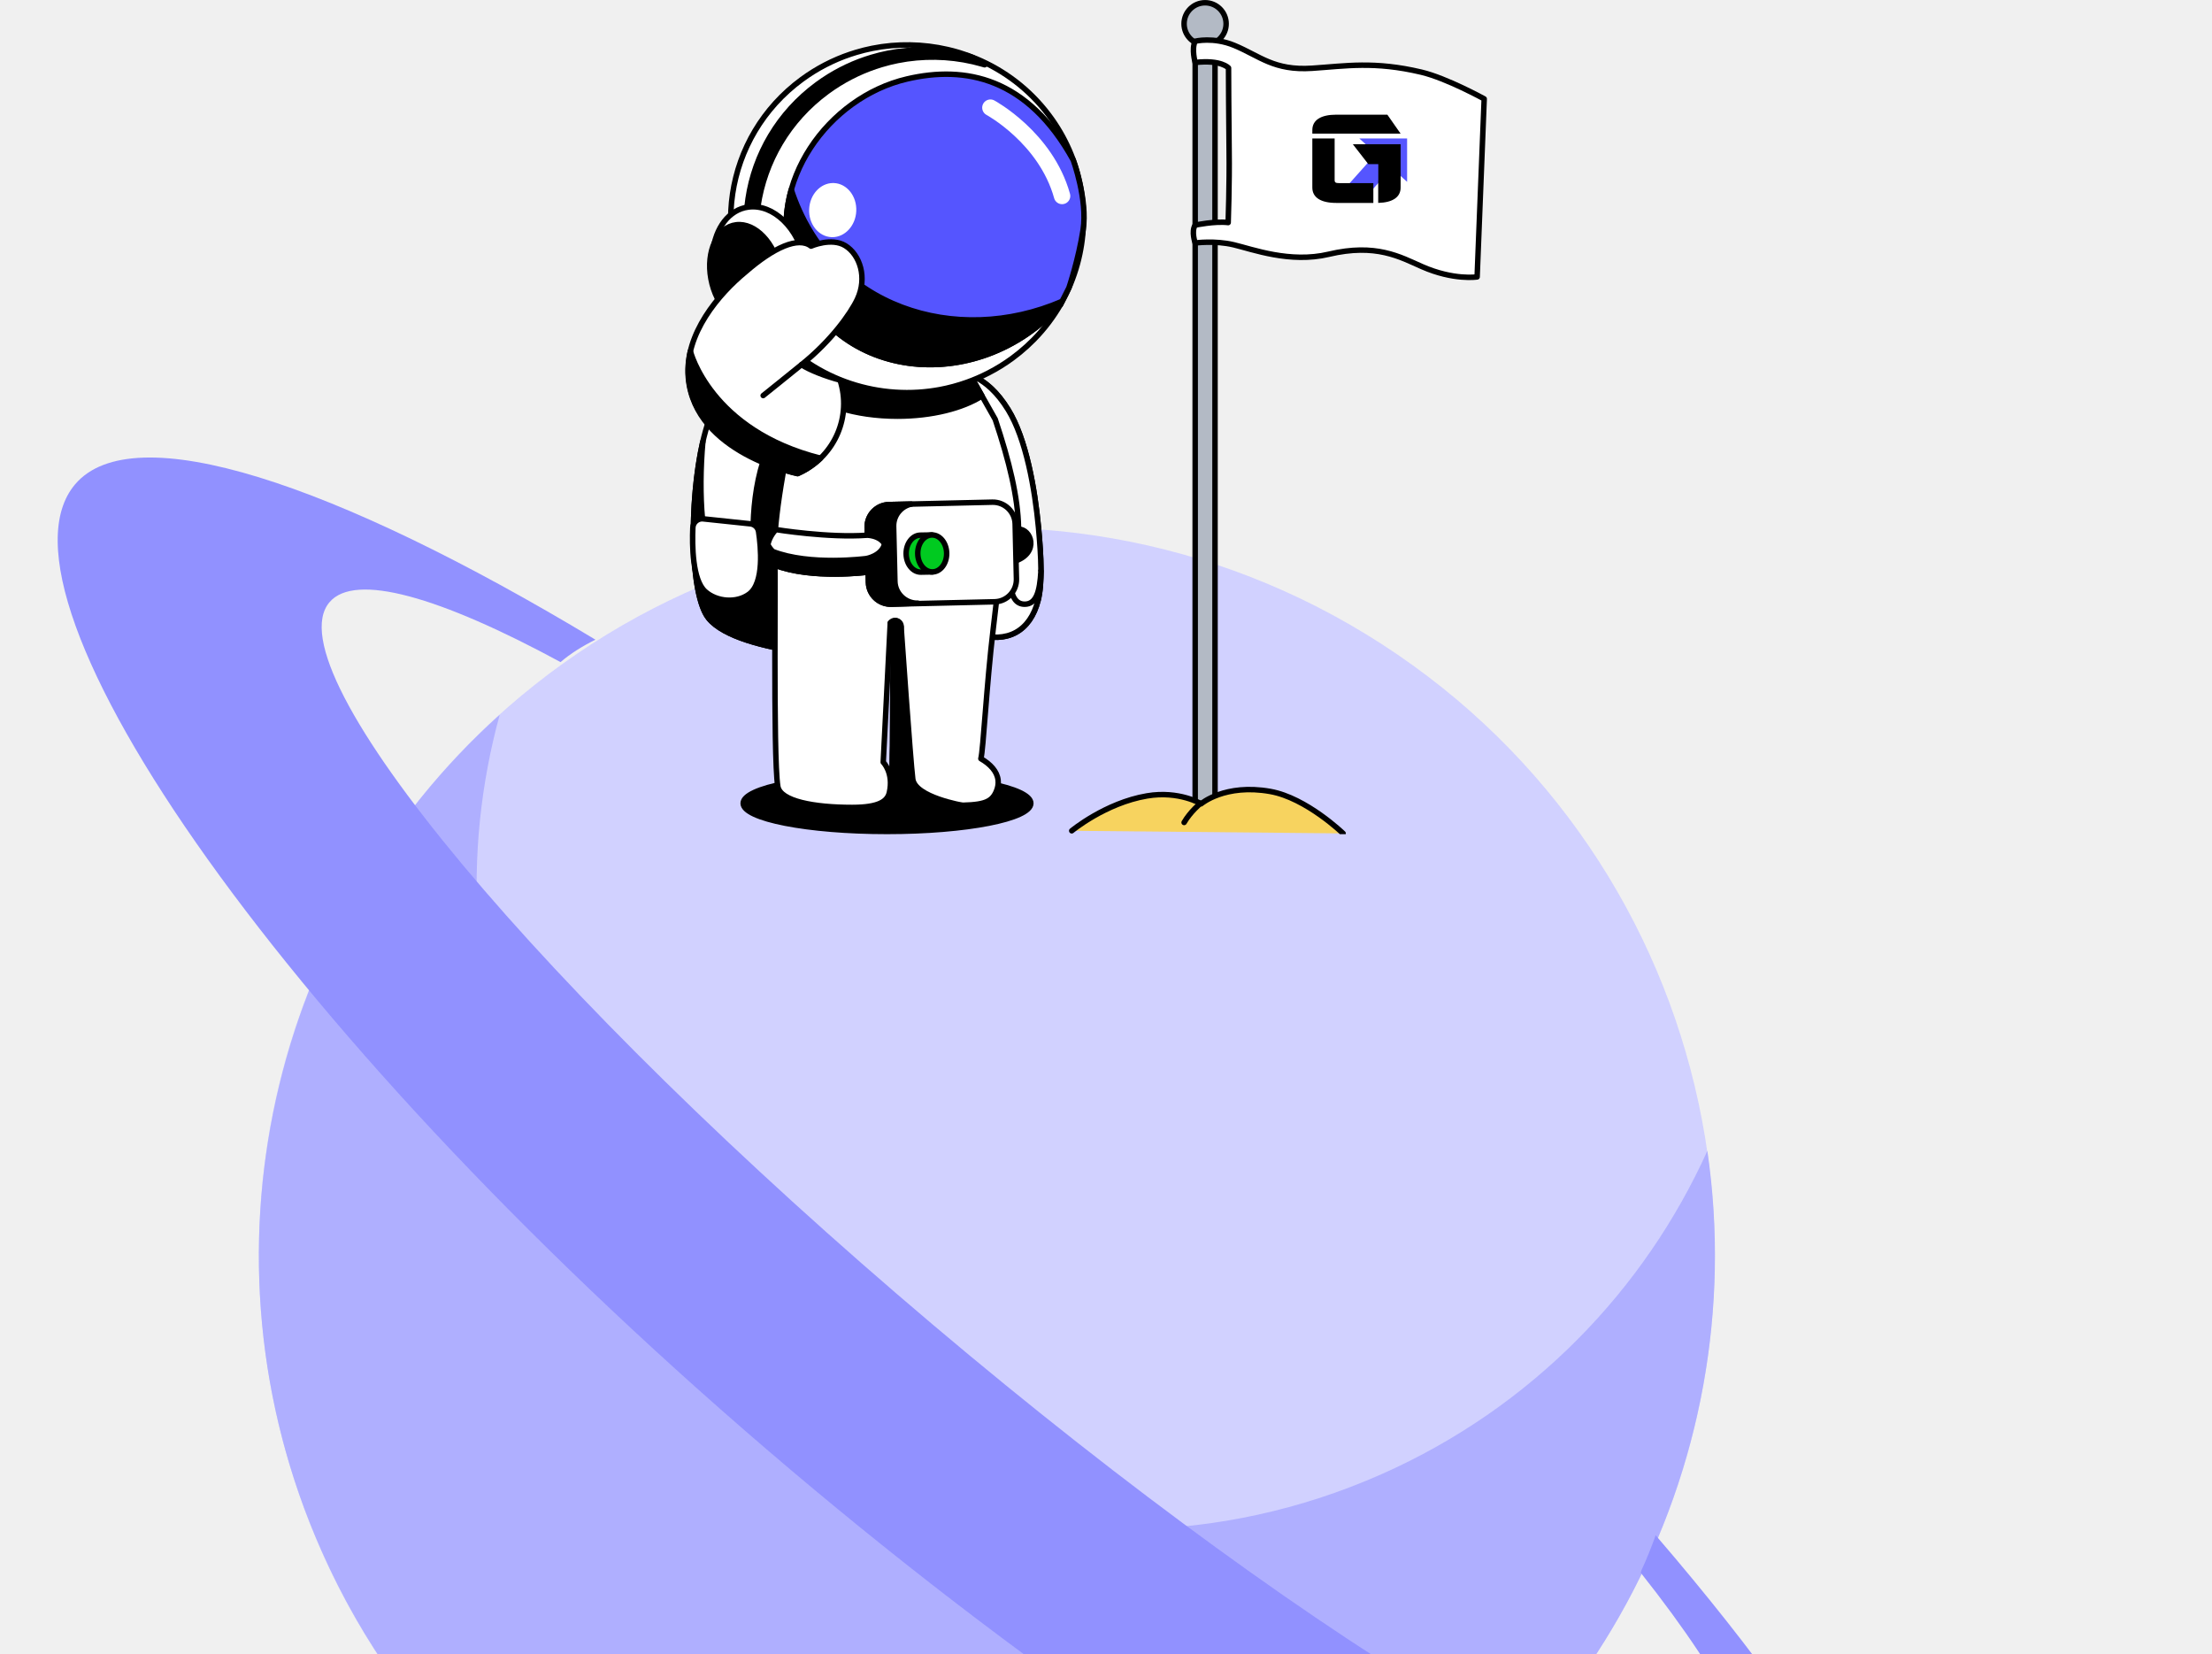
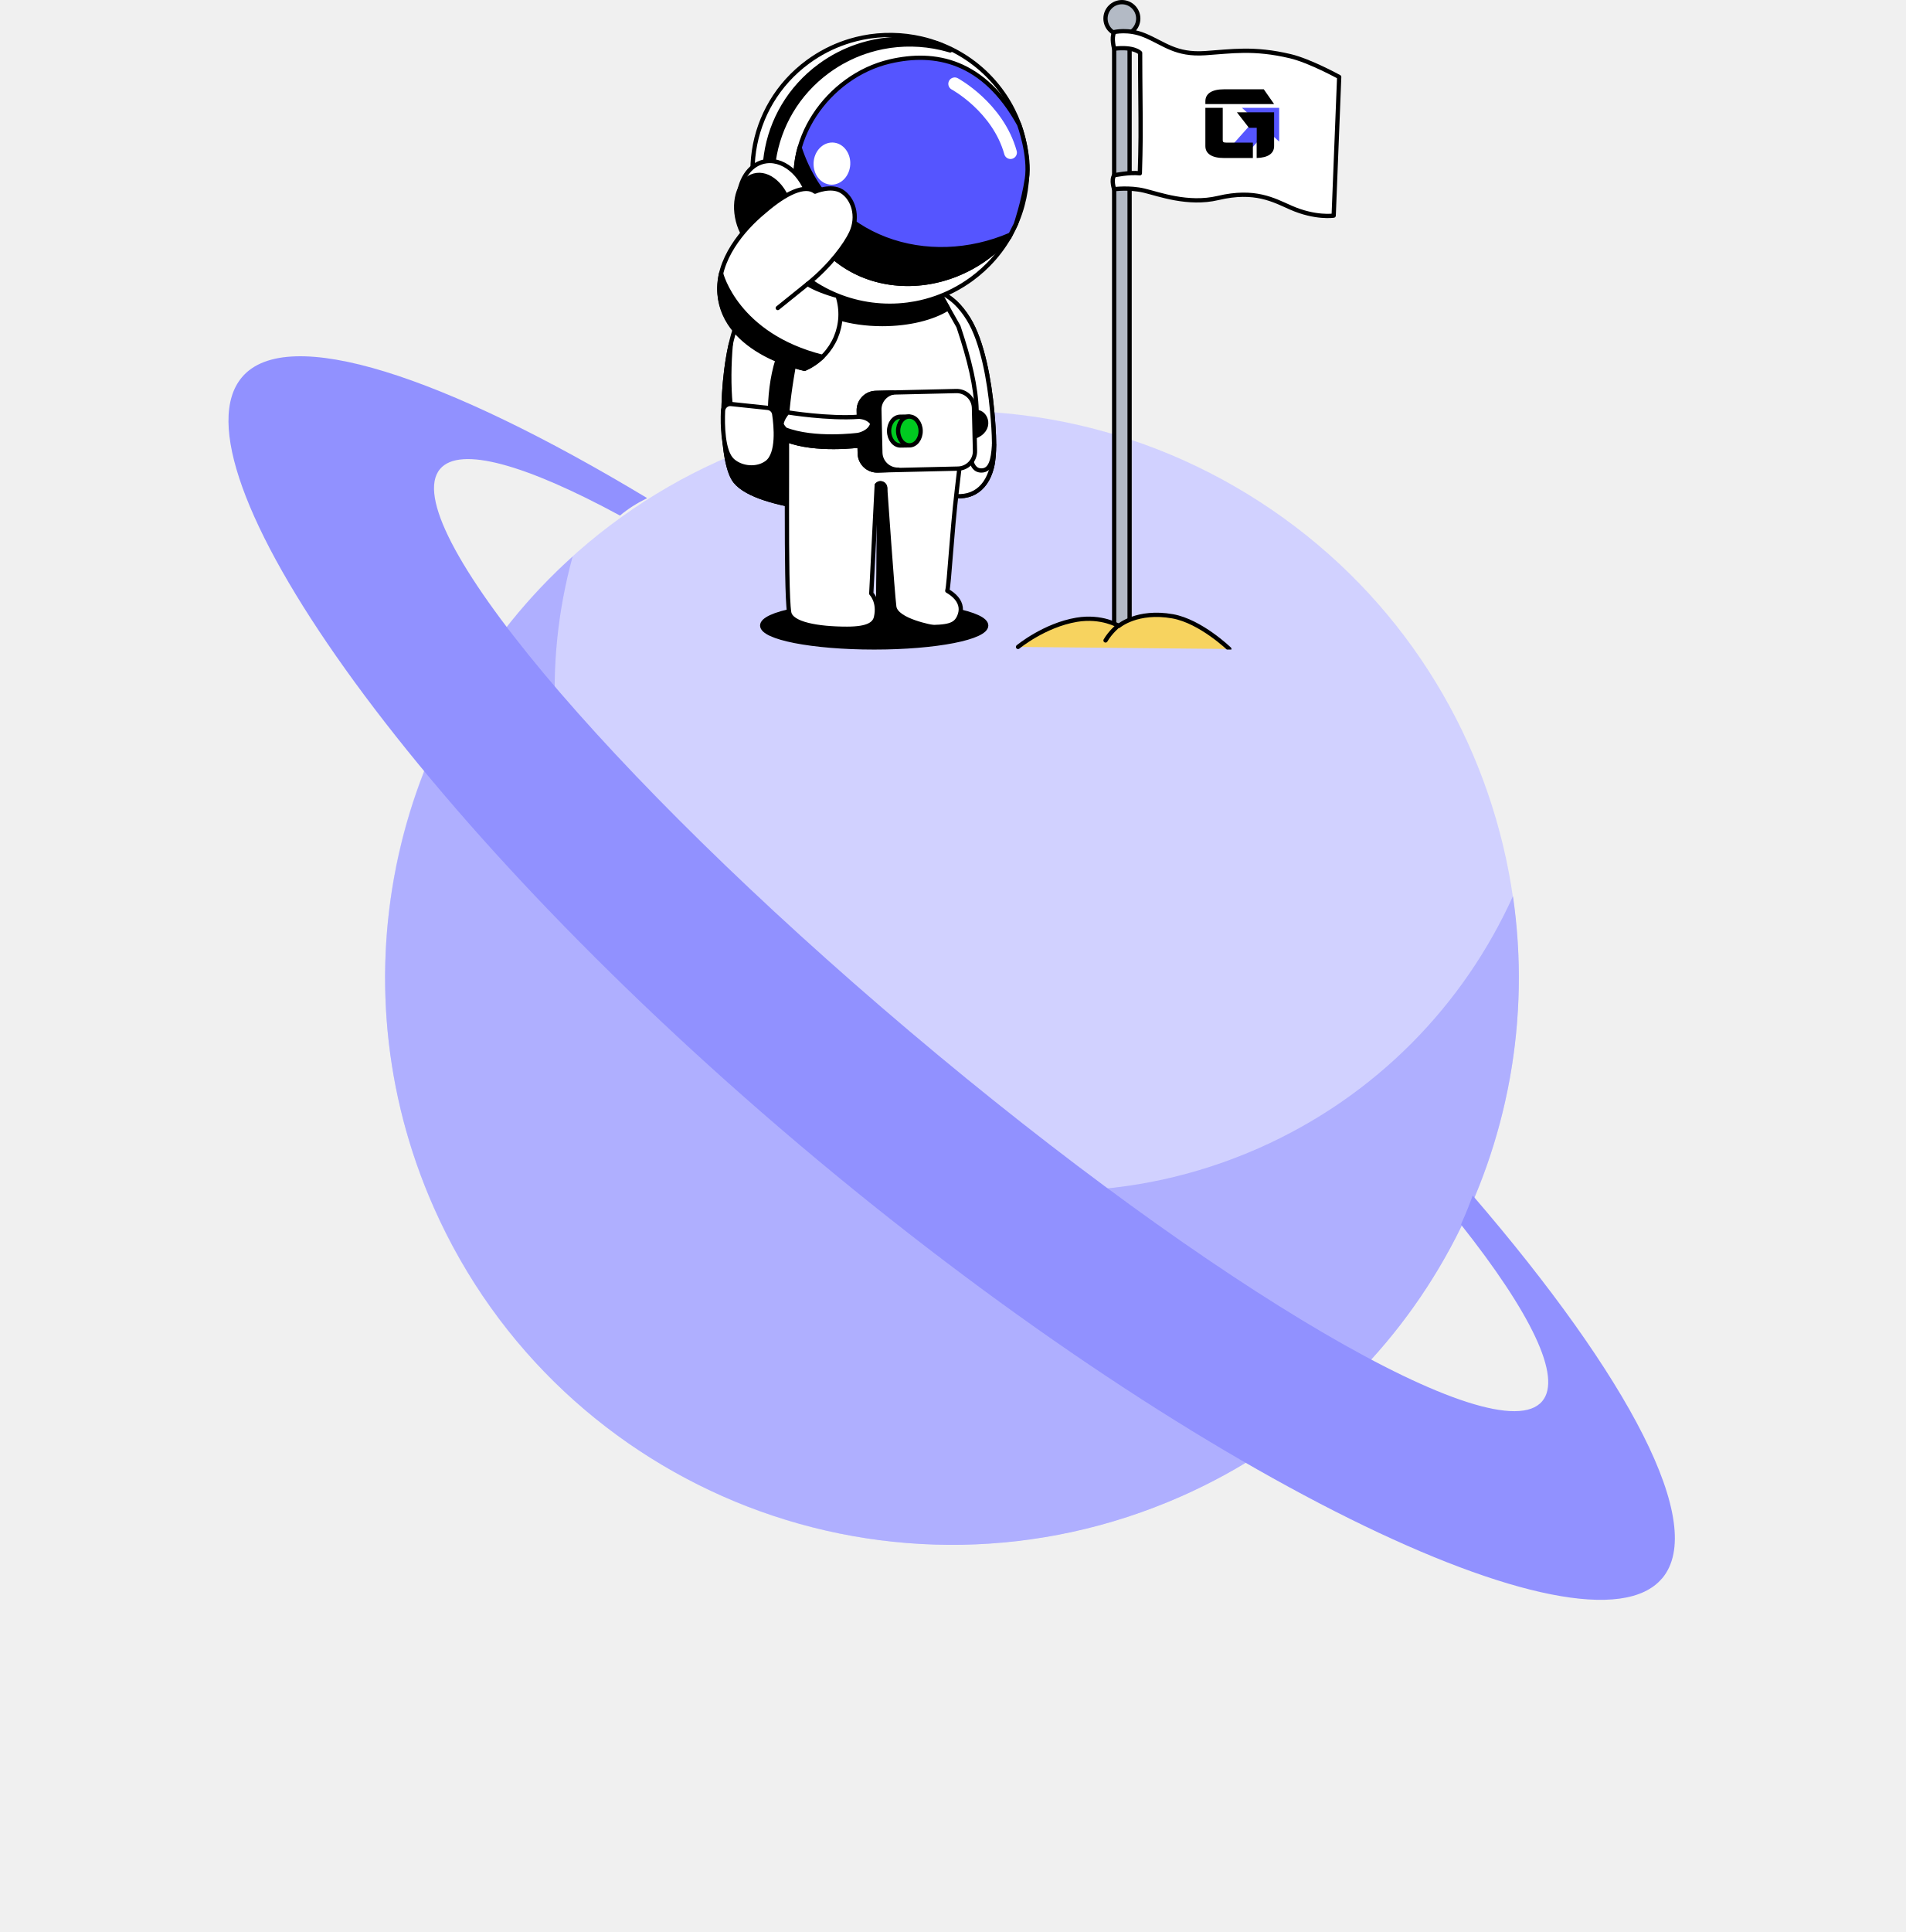
- <svg xmlns="http://www.w3.org/2000/svg" width="807" height="603" viewBox="0 0 807 603" fill="none">
-   <path d="M583.035 602.211C662.667 479.045 627.377 314.644 504.211 235.012C381.045 155.379 216.644 190.67 137.012 313.836C57.379 437.001 92.67 601.402 215.836 681.035C339.001 760.667 503.402 725.377 583.035 602.211Z" fill="#D1D1FF" />
-   <path d="M622.895 419.782C599.93 470.528 558.95 513.37 504.013 537.731C385.345 590.263 246.57 536.674 194.038 418.006C171.199 366.447 168.47 311.135 182.312 260.706C99.271 335.462 69.543 457.814 117.235 565.516C176.603 699.646 333.481 760.228 467.611 700.86C579.085 651.514 639.701 534.771 622.895 419.782Z" fill="#AFAFFF" />
-   <path d="M692.766 739.377C714.014 714.276 677.387 645.231 604.039 560.012C602.471 564.287 600.814 568.582 598.885 572.701C598.763 573.009 598.696 573.351 598.574 573.659C631.067 614.704 646.126 645.095 636.59 656.38C615.537 681.298 482.863 603.703 340.259 483.126C197.655 362.55 99.126 244.564 120.188 219.691C129.458 208.697 160.51 217.694 204.496 241.5C208.184 238.364 212.526 235.65 217.232 233.326C121.856 175.908 48.521 151.696 27.388 176.679C-7.473 217.879 104.436 380.497 288.186 535.9C471.936 691.303 657.905 780.577 692.721 739.386L692.766 739.377Z" fill="#9191FF" />
+ <svg xmlns="http://www.w3.org/2000/svg" width="893" height="905" viewBox="0 0 893 905" fill="none">
+   <path d="M669.035 602.211C748.667 479.045 713.377 314.644 590.211 235.012C467.045 155.379 302.644 190.67 223.012 313.836C143.379 437.001 178.67 601.402 301.836 681.035C425.001 760.667 589.402 725.377 669.035 602.211Z" fill="#D1D1FF" />
+   <path d="M708.895 419.782C685.93 470.528 644.95 513.37 590.013 537.731C471.345 590.263 332.57 536.674 280.038 418.006C257.199 366.447 254.47 311.135 268.312 260.706C185.271 335.462 155.543 457.814 203.235 565.516C262.603 699.646 419.481 760.228 553.611 700.86C665.085 651.514 725.701 534.771 708.895 419.782Z" fill="#AFAFFF" />
+   <path d="M778.766 739.376C800.014 714.275 763.387 645.231 690.039 560.012C688.471 564.287 686.814 568.582 684.885 572.701C684.763 573.008 684.696 573.351 684.574 573.659C717.067 614.704 732.126 645.095 722.59 656.38C701.537 681.298 568.863 603.703 426.259 483.126C283.655 362.55 185.125 244.564 206.188 219.691C215.458 208.697 246.51 217.694 290.496 241.5C294.184 238.364 298.526 235.65 303.232 233.326C207.856 175.908 134.521 151.696 113.388 176.679C78.527 217.879 190.436 380.497 374.186 535.9C557.936 691.303 743.905 780.577 778.721 739.386L778.766 739.376Z" fill="#9191FF" />
  <g clip-path="url(#clip0_150_61)">
-     <path d="M323.602 303.273C294.622 303.273 271.13 298.679 271.13 293.014C271.13 287.348 294.624 282.755 323.602 282.755C352.58 282.755 376.076 287.348 376.076 293.014C376.076 298.679 352.582 303.273 323.602 303.273Z" fill="black" stroke="black" stroke-width="2" stroke-linecap="round" stroke-linejoin="round" />
-     <path d="M339.444 133.907C350.221 134.85 359.452 135.921 367.803 149.442C374.381 160.09 377.542 178.386 378.858 192.368C379.887 203.312 380.292 212.811 378.729 218.948C375.848 230.261 367.452 234.863 356.144 231.25C344.837 227.638 338.69 159.723 338.69 159.723L339.444 133.909" fill="white" />
-     <path d="M339.444 133.907C350.221 134.85 359.452 135.921 367.803 149.442C374.381 160.09 377.542 178.386 378.858 192.368C379.887 203.312 380.292 212.811 378.729 218.948C375.848 230.261 367.452 234.863 356.144 231.25C344.837 227.638 338.69 159.723 338.69 159.723L339.444 133.909" stroke="black" stroke-width="2" stroke-linecap="round" stroke-linejoin="round" />
-     <path d="M378.731 218.946C375.846 230.261 367.452 234.859 356.146 231.246C344.835 227.636 338.69 159.721 338.69 159.721L338.948 150.967L339.444 133.911C347.678 134.63 355.016 135.426 361.741 141.796C363.818 143.765 365.837 146.259 367.803 149.444C374.381 160.09 377.544 178.388 378.86 192.366C379.887 203.312 380.292 212.809 378.731 218.948" fill="white" />
-     <path d="M378.731 218.946C375.846 230.261 367.452 234.859 356.146 231.246C344.835 227.636 338.69 159.721 338.69 159.721L338.948 150.967L339.444 133.911C347.678 134.63 355.016 135.426 361.741 141.796C363.818 143.765 365.837 146.259 367.803 149.444C374.381 160.09 377.544 178.388 378.86 192.366C379.887 203.312 380.292 212.809 378.731 218.948" stroke="black" stroke-width="2" stroke-linecap="round" stroke-linejoin="round" />
-     <path d="M379.762 208.301C379.333 215.743 378.082 220.389 373.825 220.389C367.448 220.389 368.794 209.386 368.794 209.386" fill="white" />
-     <path d="M379.762 208.301C379.333 215.743 378.082 220.389 373.825 220.389C367.448 220.389 368.794 209.386 368.794 209.386" stroke="black" stroke-width="2" stroke-linecap="round" stroke-linejoin="round" />
-     <path d="M309.245 136.455L309.402 146.485L309.483 151.592L310.871 239.694C310.871 239.694 304.859 239.446 296.822 238.469C295.251 238.278 293.601 238.06 291.904 237.808C279.26 235.949 263.984 232.332 258.492 225.47C250.284 215.205 251.511 167.422 260.398 148.949C264.468 140.481 282.886 137.729 295.903 136.85C297.358 136.75 298.748 136.675 300.04 136.619C305.488 136.377 309.245 136.455 309.245 136.455Z" fill="white" stroke="black" stroke-width="2" stroke-linecap="round" stroke-linejoin="round" />
-     <path d="M309.402 146.485L309.483 151.592L310.585 221.545L310.871 239.694C310.871 239.694 310.746 239.688 310.506 239.676C310.44 239.67 310.357 239.668 310.273 239.664C310.206 239.66 310.127 239.656 310.053 239.652C309.994 239.652 309.936 239.646 309.878 239.644C309.855 239.64 309.827 239.644 309.805 239.64C309.698 239.634 309.577 239.627 309.451 239.617C309.424 239.617 309.398 239.617 309.366 239.613C309.263 239.607 309.154 239.601 309.037 239.593C308.88 239.585 308.717 239.573 308.546 239.561C308.425 239.551 308.294 239.545 308.163 239.537C308.028 239.527 307.893 239.519 307.754 239.509C307.579 239.499 307.393 239.482 307.204 239.472C306.821 239.442 306.416 239.414 305.989 239.38C305.61 239.355 305.216 239.321 304.801 239.285C304.323 239.245 303.823 239.204 303.304 239.154C301.388 238.981 299.196 238.757 296.824 238.467C296.363 238.413 295.893 238.35 295.42 238.292C295.092 238.251 294.751 238.205 294.413 238.159C293.595 238.05 292.752 237.933 291.906 237.806C279.258 235.947 263.986 232.33 258.5 225.466C251.739 217.016 251.372 183.124 256.421 161.102C254.678 180.401 256.137 201.211 261.234 207.579C263.752 210.728 274.711 200.332 274.745 194.125C274.833 178.12 278.101 157.632 293.254 145.902C293.647 145.598 302.22 146.99 309.402 146.481V146.485Z" fill="black" stroke="black" stroke-width="2" stroke-linecap="round" stroke-linejoin="round" />
-     <path d="M256.522 189.251L273.752 191.069C275.289 191.232 276.526 192.408 276.756 193.937C277.596 199.538 278.863 212.576 273.314 216.702C268.709 220.127 261.42 219.488 257.249 215.737C252.585 211.54 252.5 198.789 252.768 192.485C252.851 190.525 254.569 189.044 256.52 189.249L256.522 189.251Z" fill="white" stroke="black" stroke-width="2" stroke-linecap="round" stroke-linejoin="round" />
-     <path d="M347.426 214.345C336.351 219.514 281.927 228.023 283.271 218.944C284.168 212.888 276.179 201.626 295.664 129.239L354.371 137.545L363.079 152.952C373.446 183.862 375.467 204.902 362.853 219.418L347.426 214.345Z" fill="white" stroke="black" stroke-width="2" stroke-linecap="round" stroke-linejoin="round" />
-     <path d="M358.263 144.436C351.22 148.91 340.02 151.804 327.406 151.804C312.023 151.804 298.746 147.504 292.539 141.283C293.325 138.136 294.167 134.868 295.063 131.475C296.367 130.822 297.803 130.216 299.29 129.754L354.369 137.549L358.263 144.438V144.436Z" fill="black" stroke="black" stroke-width="2" stroke-linecap="round" stroke-linejoin="round" />
-     <path d="M371.46 193.011C376.202 192.823 379.269 201.513 370.483 204.61L371.46 193.011Z" fill="black" />
-     <path d="M371.46 193.011C376.202 192.823 379.269 201.513 370.483 204.61" stroke="black" stroke-width="2" stroke-linecap="round" stroke-linejoin="round" />
-     <path d="M393.098 96.129C390.322 106.373 384.94 115.984 377.109 123.92C375.511 125.538 373.819 127.083 372.024 128.55C371.154 129.265 370.251 129.962 369.328 130.647C366.536 132.696 363.633 134.487 360.641 136.024C358.066 137.356 355.423 138.496 352.741 139.453C349.503 140.612 346.201 141.496 342.869 142.121C341.654 142.344 340.435 142.536 339.216 142.693C316.877 145.554 293.685 136.764 279.296 117.698C258.095 89.621 264.037 49.889 292.553 28.956C298.047 24.928 303.983 21.88 310.132 19.807C310.849 19.557 311.574 19.327 312.305 19.114C314.254 18.527 316.22 18.038 318.198 17.641C322.774 16.726 327.416 16.317 332.028 16.394C336.639 16.466 341.235 17.026 345.716 18.062C347.14 18.39 348.554 18.765 349.959 19.192C352.062 19.833 354.133 20.572 356.172 21.429C366.332 25.666 375.517 32.546 382.579 41.902C394.776 58.054 397.988 78.061 393.096 96.129" fill="white" />
-     <path d="M393.098 96.129C390.322 106.373 384.94 115.984 377.109 123.92C375.511 125.538 373.819 127.083 372.024 128.55C371.154 129.265 370.251 129.962 369.328 130.647C366.536 132.696 363.633 134.487 360.641 136.024C358.066 137.356 355.423 138.496 352.741 139.453C349.503 140.612 346.201 141.496 342.869 142.121C341.654 142.344 340.435 142.536 339.216 142.693C316.877 145.554 293.685 136.764 279.296 117.698C258.095 89.621 264.037 49.889 292.553 28.956C298.047 24.928 303.983 21.88 310.132 19.807C310.849 19.557 311.574 19.327 312.305 19.114C314.254 18.527 316.22 18.038 318.198 17.641C322.774 16.726 327.416 16.317 332.028 16.394C336.639 16.466 341.235 17.026 345.716 18.062C347.14 18.39 348.554 18.765 349.959 19.192C352.062 19.833 354.133 20.572 356.172 21.429C366.332 25.666 375.517 32.546 382.579 41.902C394.776 58.054 397.988 78.061 393.096 96.129" stroke="black" stroke-width="2" stroke-linecap="round" stroke-linejoin="round" />
-     <path d="M284.937 119.516C263.736 91.434 269.676 51.702 298.192 30.771C303.686 26.744 309.622 23.695 315.771 21.622C316.488 21.372 317.213 21.143 317.945 20.929C319.893 20.343 321.859 19.853 323.838 19.456C328.413 18.541 333.055 18.133 337.667 18.209C342.278 18.282 346.874 18.842 351.355 19.877C352.779 20.206 353.596 20.573 355 21" fill="black" />
-     <path d="M284.937 119.516C263.736 91.434 269.676 51.702 298.192 30.771C303.686 26.744 309.622 23.695 315.771 21.622C316.488 21.372 317.213 21.143 317.945 20.929C319.893 20.343 321.859 19.853 323.838 19.456C328.413 18.541 333.055 18.133 337.667 18.209C342.278 18.282 346.874 18.842 351.355 19.877C352.779 20.206 353.596 20.573 355 21" stroke="black" stroke-width="2" stroke-linecap="round" stroke-linejoin="round" />
-     <path d="M288.564 122.135C267.363 94.053 273.302 54.321 301.819 33.39C307.313 29.363 313.248 26.314 319.397 24.241C320.114 23.991 320.84 23.762 321.571 23.548C323.519 22.962 325.486 22.472 327.464 22.075C332.04 21.161 336.682 20.752 341.293 20.828C345.905 20.901 350.501 21.461 354.981 22.497C356.406 22.825 359.224 23.627 359.224 23.627" fill="white" />
-     <path d="M288.564 122.135C267.363 94.053 273.302 54.321 301.819 33.39C307.313 29.363 313.248 26.314 319.397 24.241C320.114 23.991 320.84 23.762 321.571 23.548C323.519 22.962 325.486 22.472 327.464 22.075C332.04 21.161 336.682 20.752 341.293 20.828C345.905 20.901 350.501 21.461 354.981 22.497C356.406 22.825 359.224 23.627 359.224 23.627" stroke="black" stroke-width="2" stroke-linecap="round" stroke-linejoin="round" />
-     <path d="M386.838 111.171C356.327 145.125 302.079 138.992 288.84 96.056C279.832 66.845 301.909 35.562 330.944 28.793C352.074 23.866 374.877 28.164 391.555 58.385C391.555 58.385 396.839 72.889 395.155 83.782C393.471 94.676 389.969 104.993 389.969 104.993L386.838 111.171Z" fill="#5555FF" />
-     <path d="M386.838 111.171C356.327 145.125 302.079 138.992 288.84 96.056C279.832 66.845 301.909 35.562 330.944 28.793C352.074 23.866 374.877 28.164 391.555 58.385C391.555 58.385 396.839 72.889 395.155 83.782C393.471 94.676 389.969 104.993 389.969 104.993L386.838 111.171" stroke="black" stroke-width="2" stroke-linecap="round" stroke-linejoin="round" />
-     <path d="M288.84 96.056C302.079 138.99 356.327 145.123 386.836 111.173L387.471 109.919C348.863 126.605 302.877 112.371 288.671 69.206C286.239 77.829 286.062 87.04 288.84 96.056Z" fill="black" />
-     <path d="M288.84 96.056C302.079 138.99 356.327 145.123 386.836 111.173L387.471 109.919C348.863 126.605 302.877 112.371 288.671 69.206C286.239 77.829 286.062 87.04 288.84 96.056" stroke="black" stroke-width="2" stroke-linecap="round" stroke-linejoin="round" />
-     <path d="M260.432 99.942C262.634 112.261 271.858 121.295 281.039 120.122C290.22 118.947 295.877 108.011 293.677 95.693C293.665 95.615 293.647 95.534 293.631 95.458C291.358 83.261 282.185 74.349 273.071 75.516C265.979 76.423 260.988 83.156 260.1 91.849C259.84 94.41 259.935 97.142 260.434 99.942H260.432Z" fill="white" stroke="black" stroke-width="2" stroke-linecap="round" stroke-linejoin="round" />
-     <path d="M259.358 101.665C261.194 111.7 268.306 119.161 275.246 118.329C282.187 117.495 286.327 108.686 284.492 98.651C282.659 88.616 275.545 81.155 268.604 81.987C261.663 82.821 257.525 91.63 259.358 101.665Z" fill="black" stroke="black" stroke-width="2" stroke-linecap="round" stroke-linejoin="round" />
-     <path d="M303.668 86.51C303.553 86.51 303.441 86.506 303.326 86.502C298.581 86.289 294.947 81.697 295.206 76.247C295.46 70.93 299.331 66.76 303.926 66.76C304.039 66.76 304.154 66.764 304.269 66.768C309.013 66.982 312.648 71.573 312.388 77.023C312.134 82.34 308.264 86.51 303.668 86.51Z" fill="white" />
-     <path d="M290.988 172.753C290.988 172.753 253.536 165.338 251.116 137.785C249.702 121.663 262.362 107.119 271.948 99.217C282.262 90.237 291.268 86.202 295.889 89.78C295.889 89.78 303.326 86.502 308.369 89.603C313.712 92.887 316.492 101.26 312.785 109.148C310.335 114.362 303.227 124.345 292.394 133.026C295.388 134.999 301.19 137.255 306.471 138.651C310.73 151.81 304.649 166.096 292.215 172.152L290.986 172.751L290.988 172.753Z" fill="white" stroke="black" stroke-width="2" stroke-linecap="round" stroke-linejoin="round" />
-     <path d="M278.428 144.279C278.428 144.279 286.801 137.58 292.394 133.026L278.428 144.279Z" fill="white" />
-     <path d="M278.428 144.279C278.428 144.279 286.801 137.58 292.394 133.026" stroke="black" stroke-width="2" stroke-linecap="round" stroke-linejoin="round" />
-     <path d="M443.271 293.771H436.036V15.036H443.271V293.771Z" fill="#B3BAC5" stroke="black" stroke-width="2" stroke-linecap="round" stroke-linejoin="round" />
-     <path d="M447.326 8.679C447.326 12.916 443.891 16.352 439.654 16.352C435.417 16.352 431.982 12.916 431.982 8.679C431.982 4.442 435.417 1.007 439.654 1.007C443.891 1.007 447.326 4.442 447.326 8.679Z" fill="#B3BAC5" stroke="black" stroke-width="2" stroke-linecap="round" stroke-linejoin="round" />
-     <path d="M436.036 15.036C436.036 15.036 442.666 13.38 450.338 16.571C459.677 20.456 464.754 25.817 478.669 24.9C491.058 24.084 501.363 22.251 518.563 26.324C527.734 28.496 541.476 36.064 541.476 36.064L538.896 101.004C538.896 101.004 530.371 102.346 518.811 97.261C510.778 93.727 502.042 88.648 484.73 92.744C470.602 96.084 456.999 90.933 450.095 89.289C443.188 87.645 436.038 88.632 436.038 88.632C436.038 88.632 434.533 84.385 436.038 82.11C436.038 82.11 443.103 80.607 448.076 81.183C448.076 81.183 448.579 66.665 448.422 55.369C448.269 44.397 448.203 24.785 448.203 24.785C448.203 24.785 445.553 21.697 436.036 22.799C436.036 22.799 434.611 17.83 436.036 15.036Z" fill="white" stroke="black" stroke-width="2" stroke-linecap="round" stroke-linejoin="round" />
-     <path d="M391 303.038C391 303.038 403.26 292.88 418.468 290.311C430.197 288.331 438.194 293.194 438.194 293.194C438.194 293.194 446.861 285.736 463.45 288.694C476.588 291.034 490 304 490 304" fill="#F7D35F" />
-     <path d="M391 303.038C391 303.038 403.26 292.88 418.468 290.311C430.197 288.331 438.194 293.194 438.194 293.194C438.194 293.194 446.861 285.736 463.45 288.694C476.588 291.034 490 304 490 304" stroke="black" stroke-width="2" stroke-linecap="round" stroke-linejoin="round" />
-     <path d="M365.254 204.609H345.75L332.08 204.37L330.265 203.767C330.269 203.945 330.273 204.134 330.273 204.338L282.687 203.505C282.806 208.651 282.711 223.677 282.711 239.672C282.707 259.728 282.854 281.308 283.761 286.832C284.651 292.27 297.05 294.525 310.873 294.525C320.955 294.525 323.785 292.135 324.47 289.083C326.088 281.872 322.232 278.024 322.232 278.024L324.795 227.253C324.795 227.253 324.795 227.253 324.799 227.249C326.082 225.448 328.923 226.481 328.752 228.687C326.878 252.776 324.033 285.454 326.396 289.998C327.956 292.998 333.073 293.729 347.382 293.767C358.39 293.797 361.664 292.947 363.465 288.706C364.088 287.231 364.287 285.839 364.132 284.54C363.761 281.35 361.291 278.709 357.852 276.733C358.751 273.374 359.875 250.12 362.353 229.387C362.948 224.412 365.254 204.607 365.254 204.607V204.609Z" fill="white" stroke="black" stroke-width="2" stroke-linecap="round" stroke-linejoin="round" />
-     <path d="M495.928 50.517H513.353V66.329L495.928 50.517Z" fill="#5555FF" />
-     <path d="M504.652 53.082L491.559 67.742L497.353 72.917L510.447 58.257L504.652 53.082Z" fill="#5555FF" />
-     <path d="M487.498 73.014C481.121 73.014 479.784 70.519 479.784 68.426V51.527H485.91V65.682C485.91 67.808 487.77 67.808 488.662 67.808H500.034V73.014H487.5H487.498Z" fill="black" />
-     <path d="M484.901 52.532V65.68C484.901 67.141 485.596 67.894 486.18 68.269C486.928 68.749 487.814 68.815 488.66 68.815H499.024V72.006H487.498C485.125 72.006 483.263 71.617 482.115 70.88C481.198 70.292 480.789 69.534 480.789 68.424V52.532H484.901ZM486.916 50.517H478.774V68.424C478.774 72.032 481.871 74.019 487.496 74.019H501.037V66.798H488.658C487.272 66.798 486.914 66.569 486.914 65.68V50.517H486.916Z" fill="black" />
-     <path d="M479.784 47.745V47.423C479.784 45.329 481.121 42.835 487.498 42.835H505.618L509.047 47.747H479.781L479.784 47.745Z" fill="black" />
-     <path d="M505.095 43.842L507.118 46.74H480.852C480.997 45.988 481.402 45.428 482.117 44.969C483.265 44.231 485.127 43.842 487.5 43.842H505.095ZM506.145 41.828H487.498C481.873 41.828 478.777 43.814 478.777 47.423V48.752H510.982L506.145 41.826V41.828Z" fill="black" />
-     <path d="M503.811 66.176C503.835 66.023 503.847 65.859 503.847 65.68V58.864H499.693L495.615 53.622H509.974V68.424C509.974 71.688 506.827 72.713 503.811 72.949V66.176Z" fill="black" />
-     <path d="M508.967 54.629V68.424C508.967 69.496 508.588 70.231 507.736 70.812C507.037 71.287 506.046 71.627 504.819 71.819V66.25C504.843 66.071 504.855 65.882 504.855 65.68V57.857H500.187L497.676 54.629H508.967ZM510.982 52.615H493.556L499.203 59.872H502.842V65.68C502.842 65.835 502.83 65.968 502.806 66.085V74.009C508.08 73.882 510.984 71.914 510.984 68.426V52.617L510.982 52.615Z" fill="black" />
-     <path d="M438 293C438 293 434.235 296.114 432 300L438 293Z" fill="#F7D35F" />
-     <path d="M438 293C438 293 434.235 296.114 432 300" stroke="black" stroke-width="2" stroke-linecap="round" stroke-linejoin="round" />
-     <path d="M362.885 219.508L325.147 220.385C320.681 220.49 316.937 216.919 316.832 212.447L316.367 192.366C316.276 188.451 319.002 185.097 322.685 184.253C323.207 184.13 323.749 184.063 324.305 184.049L362.039 183.173C366.512 183.068 370.255 186.638 370.354 191.109L370.726 207.015L370.825 211.192C370.93 215.664 367.354 219.402 362.887 219.506" fill="white" />
-     <path d="M362.885 219.508L325.147 220.385C320.681 220.49 316.937 216.919 316.832 212.447L316.367 192.366C316.276 188.451 319.002 185.097 322.685 184.253C323.207 184.13 323.749 184.063 324.305 184.049L362.039 183.173C366.512 183.068 370.255 186.638 370.354 191.109L370.726 207.015L370.825 211.192C370.93 215.664 367.354 219.402 362.887 219.506" stroke="black" stroke-width="2" stroke-linecap="round" stroke-linejoin="round" />
-     <path d="M325.145 220.387C321.871 220.459 318.99 218.568 317.644 215.781C317.151 214.772 316.863 213.646 316.838 212.449L316.627 203.528L316.558 200.582L316.442 195.412L316.371 192.366C316.268 187.893 319.838 184.154 324.305 184.049L332.461 183.864C328.719 184.66 325.935 188.04 326.024 191.991L326.161 197.953L326.277 202.841L326.489 212.084C326.596 216.547 330.388 220.123 334.852 220.022L325.149 220.385L325.145 220.387Z" fill="black" stroke="black" stroke-width="2" stroke-linecap="round" stroke-linejoin="round" />
-     <path d="M341.138 201.853C341.15 202.597 340.211 208.611 340.211 208.611C340.211 208.611 338.311 208.643 335.98 208.685C333.067 208.736 330.651 205.762 330.587 202.039C330.523 198.318 332.831 195.259 335.745 195.209C337.711 195.175 339.976 195.134 339.976 195.134C339.976 195.134 341.118 200.645 341.138 201.855" fill="#00CA20" />
-     <path d="M341.138 201.853C341.15 202.597 340.211 208.611 340.211 208.611C340.211 208.611 338.311 208.643 335.98 208.685C333.067 208.736 330.651 205.762 330.587 202.039C330.523 198.318 332.831 195.259 335.745 195.209C337.711 195.175 339.976 195.134 339.976 195.134C339.976 195.134 341.118 200.645 341.138 201.855" stroke="black" stroke-width="2" stroke-linecap="round" stroke-linejoin="round" />
-     <path d="M345.369 201.781C345.433 205.502 343.125 208.56 340.211 208.611C337.298 208.661 334.882 205.685 334.818 201.964C334.753 198.243 337.062 195.185 339.976 195.134C342.891 195.084 345.305 198.058 345.369 201.781Z" fill="#00CA20" />
-     <path d="M345.369 201.781C345.433 205.502 343.125 208.56 340.211 208.611C337.298 208.661 334.882 205.685 334.818 201.964C334.753 198.243 337.062 195.185 339.976 195.134C342.891 195.084 345.305 198.058 345.369 201.781" stroke="black" stroke-width="2" stroke-linecap="round" stroke-linejoin="round" />
-     <path d="M316.434 195.223C316.434 195.223 323.286 195.283 323.592 201.384C323.898 207.484 316.75 208.687 316.75 208.687C316.75 208.687 296.127 211.427 282.607 206.11C276.441 199.742 283.066 193.172 283.066 193.172C283.066 193.172 302.26 196.293 316.436 195.221L316.434 195.223Z" fill="white" stroke="black" stroke-width="2" stroke-linecap="round" stroke-linejoin="round" />
-     <path d="M316.748 208.689C316.748 208.689 296.127 211.427 282.606 206.11C280.088 203.509 279.701 200.874 280.126 198.668C280.535 199.492 281.123 200.328 281.927 201.16C295.452 206.475 316.073 203.737 316.073 203.737C316.073 203.737 321.623 202.8 322.736 198.41C323.211 199.192 323.531 200.169 323.592 201.384C323.9 207.484 316.748 208.689 316.748 208.689Z" fill="black" stroke="black" stroke-width="2" stroke-linecap="round" stroke-linejoin="round" />
-     <path d="M361.33 39.275C361.33 39.275 381.554 50.197 387.471 71.476" stroke="white" stroke-width="6" stroke-linecap="round" stroke-linejoin="round" />
-     <path d="M251.87 128.129C251.87 128.129 259.04 157.002 299.377 167.142C299.377 167.142 295.507 170.958 290.988 172.755C290.988 172.755 244.609 162.429 251.872 128.131L251.87 128.129Z" fill="black" stroke="black" stroke-width="2" stroke-linecap="round" stroke-linejoin="round" />
-     <path d="M325.891 229.161L325.504 280.246C325.504 280.246 322.169 294.855 335.864 293.437L351.264 293.771C351.264 293.771 333.857 290.826 333.003 284.169C332.148 277.512 328.756 228.69 328.756 228.69C328.756 228.69 327.883 224.779 324.803 227.251C324.803 227.251 326.253 227.267 325.893 229.159L325.891 229.161Z" fill="black" stroke="black" stroke-width="2" stroke-linecap="round" stroke-linejoin="round" />
+     <path d="M409.602 303.273C380.622 303.273 357.13 298.679 357.13 293.014C357.13 287.348 380.624 282.755 409.602 282.755C438.58 282.755 462.076 287.348 462.076 293.014C462.076 298.679 438.582 303.273 409.602 303.273Z" fill="black" stroke="black" stroke-width="2" stroke-linecap="round" stroke-linejoin="round" />
+     <path d="M425.444 133.907C436.221 134.85 445.452 135.921 453.803 149.442C460.381 160.09 463.542 178.386 464.858 192.368C465.887 203.312 466.292 212.811 464.729 218.948C461.848 230.261 453.453 234.863 442.144 231.25C430.837 227.638 424.69 159.723 424.69 159.723L425.444 133.909" fill="white" />
+     <path d="M425.444 133.907C436.221 134.85 445.452 135.921 453.803 149.442C460.381 160.09 463.542 178.386 464.858 192.368C465.887 203.312 466.292 212.811 464.729 218.948C461.848 230.261 453.453 234.863 442.144 231.25C430.837 227.638 424.69 159.723 424.69 159.723L425.444 133.909" stroke="black" stroke-width="2" stroke-linecap="round" stroke-linejoin="round" />
+     <path d="M464.731 218.946C461.846 230.261 453.453 234.858 442.146 231.246C430.835 227.636 424.69 159.721 424.69 159.721L424.948 150.967L425.444 133.911C433.678 134.63 441.016 135.426 447.741 141.796C449.818 143.765 451.837 146.259 453.803 149.444C460.381 160.09 463.544 178.388 464.86 192.366C465.887 203.312 466.292 212.809 464.731 218.948" fill="white" />
+     <path d="M464.731 218.946C461.846 230.261 453.453 234.858 442.146 231.246C430.835 227.636 424.69 159.721 424.69 159.721L424.948 150.967L425.444 133.911C433.678 134.63 441.016 135.426 447.741 141.796C449.818 143.765 451.837 146.259 453.803 149.444C460.381 160.09 463.544 178.388 464.86 192.366C465.887 203.312 466.292 212.809 464.731 218.948" stroke="black" stroke-width="2" stroke-linecap="round" stroke-linejoin="round" />
+     <path d="M465.762 208.3C465.333 215.743 464.082 220.389 459.825 220.389C453.448 220.389 454.794 209.386 454.794 209.386" fill="white" />
+     <path d="M465.762 208.3C465.333 215.743 464.082 220.389 459.825 220.389C453.448 220.389 454.794 209.386 454.794 209.386" stroke="black" stroke-width="2" stroke-linecap="round" stroke-linejoin="round" />
+     <path d="M395.245 136.456L395.402 146.485L395.483 151.592L396.871 239.694C396.871 239.694 390.859 239.446 382.822 238.469C381.251 238.278 379.601 238.06 377.904 237.808C365.26 235.949 349.984 232.332 344.492 225.47C336.284 215.205 337.511 167.422 346.398 148.949C350.468 140.481 368.886 137.729 381.903 136.85C383.358 136.75 384.748 136.675 386.04 136.619C391.488 136.377 395.245 136.456 395.245 136.456Z" fill="white" stroke="black" stroke-width="2" stroke-linecap="round" stroke-linejoin="round" />
+     <path d="M395.402 146.485L395.483 151.592L396.585 221.545L396.871 239.694C396.871 239.694 396.746 239.688 396.506 239.676C396.44 239.67 396.357 239.668 396.273 239.664C396.206 239.66 396.127 239.656 396.053 239.652C395.994 239.652 395.936 239.646 395.878 239.644C395.855 239.64 395.827 239.644 395.805 239.64C395.698 239.633 395.577 239.627 395.451 239.617C395.424 239.617 395.398 239.617 395.366 239.613C395.263 239.607 395.154 239.601 395.037 239.593C394.88 239.585 394.717 239.573 394.546 239.561C394.425 239.551 394.294 239.545 394.163 239.537C394.028 239.527 393.893 239.519 393.754 239.509C393.579 239.498 393.393 239.482 393.204 239.472C392.821 239.442 392.416 239.414 391.989 239.38C391.61 239.355 391.216 239.321 390.801 239.285C390.323 239.245 389.823 239.204 389.304 239.154C387.388 238.981 385.196 238.757 382.824 238.467C382.363 238.413 381.893 238.35 381.42 238.292C381.092 238.251 380.751 238.205 380.413 238.159C379.595 238.05 378.752 237.933 377.906 237.806C365.258 235.947 349.986 232.33 344.5 225.466C337.739 217.016 337.372 183.124 342.421 161.101C340.678 180.401 342.137 201.211 347.234 207.579C349.752 210.728 360.711 200.332 360.745 194.125C360.833 178.12 364.101 157.632 379.254 145.902C379.647 145.598 388.22 146.99 395.402 146.481V146.485Z" fill="black" stroke="black" stroke-width="2" stroke-linecap="round" stroke-linejoin="round" />
+     <path d="M342.522 189.251L359.752 191.068C361.289 191.232 362.526 192.408 362.756 193.937C363.596 199.538 364.863 212.576 359.314 216.702C354.709 220.127 347.42 219.488 343.249 215.737C338.585 211.54 338.5 198.789 338.768 192.485C338.851 190.524 340.569 189.044 342.52 189.249L342.522 189.251Z" fill="white" stroke="black" stroke-width="2" stroke-linecap="round" stroke-linejoin="round" />
+     <path d="M433.426 214.345C422.351 219.515 367.927 228.023 369.271 218.944C370.168 212.888 362.179 201.626 381.664 129.239L440.371 137.545L449.079 152.952C459.446 183.862 461.467 204.902 448.853 219.418L433.426 214.345Z" fill="white" stroke="black" stroke-width="2" stroke-linecap="round" stroke-linejoin="round" />
+     <path d="M444.263 144.436C437.22 148.91 426.02 151.804 413.406 151.804C398.023 151.804 384.746 147.504 378.539 141.283C379.325 138.136 380.167 134.868 381.063 131.475C382.367 130.822 383.803 130.216 385.29 129.754L440.369 137.549L444.263 144.438V144.436Z" fill="black" stroke="black" stroke-width="2" stroke-linecap="round" stroke-linejoin="round" />
+     <path d="M457.46 193.011C462.202 192.823 465.269 201.513 456.483 204.61L457.46 193.011Z" fill="black" />
+     <path d="M457.46 193.011C462.202 192.823 465.269 201.513 456.483 204.61" stroke="black" stroke-width="2" stroke-linecap="round" stroke-linejoin="round" />
+     <path d="M479.098 96.129C476.322 106.373 470.94 115.984 463.109 123.92C461.511 125.538 459.819 127.083 458.024 128.55C457.154 129.265 456.251 129.962 455.328 130.647C452.536 132.696 449.633 134.487 446.641 136.024C444.066 137.356 441.423 138.496 438.741 139.453C435.503 140.612 432.201 141.496 428.869 142.121C427.654 142.344 426.435 142.536 425.216 142.693C402.877 145.554 379.685 136.764 365.296 117.698C344.095 89.621 350.037 49.889 378.553 28.956C384.047 24.928 389.983 21.88 396.132 19.807C396.849 19.557 397.574 19.327 398.305 19.114C400.254 18.527 402.22 18.038 404.198 17.641C408.774 16.726 413.416 16.317 418.028 16.394C422.639 16.466 427.235 17.026 431.716 18.062C433.14 18.39 434.554 18.765 435.959 19.192C438.062 19.833 440.133 20.572 442.172 21.429C452.332 25.666 461.517 32.546 468.579 41.902C480.776 58.054 483.988 78.061 479.096 96.129" fill="white" />
+     <path d="M479.098 96.129C476.322 106.373 470.94 115.984 463.109 123.92C461.511 125.538 459.819 127.083 458.024 128.55C457.154 129.265 456.251 129.962 455.328 130.647C452.536 132.696 449.633 134.487 446.641 136.024C444.066 137.356 441.423 138.496 438.741 139.453C435.503 140.612 432.201 141.496 428.869 142.121C427.654 142.344 426.435 142.536 425.216 142.693C402.877 145.554 379.685 136.764 365.296 117.698C344.095 89.621 350.037 49.889 378.553 28.956C384.047 24.928 389.983 21.88 396.132 19.807C396.849 19.557 397.574 19.327 398.305 19.114C400.254 18.527 402.22 18.038 404.198 17.641C408.774 16.726 413.416 16.317 418.028 16.394C422.639 16.466 427.235 17.026 431.716 18.062C433.14 18.39 434.554 18.765 435.959 19.192C438.062 19.833 440.133 20.572 442.172 21.429C452.332 25.666 461.517 32.546 468.579 41.902C480.776 58.054 483.988 78.061 479.096 96.129" stroke="black" stroke-width="2" stroke-linecap="round" stroke-linejoin="round" />
+     <path d="M370.937 119.516C349.736 91.434 355.676 51.702 384.192 30.771C389.686 26.744 395.622 23.695 401.771 21.622C402.488 21.372 403.213 21.143 403.945 20.929C405.893 20.343 407.859 19.853 409.838 19.456C414.413 18.542 419.055 18.133 423.667 18.209C428.278 18.282 432.874 18.842 437.355 19.877C438.779 20.206 439.596 20.573 441 21" fill="black" />
+     <path d="M370.937 119.516C349.736 91.434 355.676 51.702 384.192 30.771C389.686 26.744 395.622 23.695 401.771 21.622C402.488 21.372 403.213 21.143 403.945 20.929C405.893 20.343 407.859 19.853 409.838 19.456C414.413 18.542 419.055 18.133 423.667 18.209C428.278 18.282 432.874 18.842 437.355 19.877C438.779 20.206 439.596 20.573 441 21" stroke="black" stroke-width="2" stroke-linecap="round" stroke-linejoin="round" />
+     <path d="M374.564 122.135C353.363 94.054 359.302 54.321 387.819 33.39C393.313 29.363 399.248 26.314 405.397 24.241C406.114 23.991 406.84 23.762 407.571 23.548C409.519 22.962 411.486 22.472 413.464 22.076C418.04 21.161 422.682 20.752 427.293 20.828C431.905 20.901 436.501 21.461 440.981 22.497C442.406 22.825 445.224 23.627 445.224 23.627" fill="white" />
+     <path d="M374.564 122.135C353.363 94.054 359.302 54.321 387.819 33.39C393.313 29.363 399.248 26.314 405.397 24.241C406.114 23.991 406.84 23.762 407.571 23.548C409.519 22.962 411.486 22.472 413.464 22.076C418.04 21.161 422.682 20.752 427.293 20.828C431.905 20.901 436.501 21.461 440.981 22.497C442.406 22.825 445.224 23.627 445.224 23.627" stroke="black" stroke-width="2" stroke-linecap="round" stroke-linejoin="round" />
+     <path d="M472.838 111.171C442.327 145.125 388.079 138.992 374.84 96.056C365.832 66.844 387.909 35.562 416.944 28.792C438.074 23.866 460.877 28.164 477.555 58.385C477.555 58.385 482.839 72.889 481.155 83.782C479.471 94.676 475.969 104.993 475.969 104.993L472.838 111.171Z" fill="#5555FF" />
+     <path d="M472.838 111.171C442.327 145.125 388.079 138.992 374.84 96.056C365.832 66.844 387.909 35.562 416.944 28.792C438.074 23.866 460.877 28.164 477.555 58.385C477.555 58.385 482.839 72.889 481.155 83.782C479.471 94.676 475.969 104.993 475.969 104.993L472.838 111.171" stroke="black" stroke-width="2" stroke-linecap="round" stroke-linejoin="round" />
+     <path d="M374.84 96.056C388.079 138.99 442.327 145.123 472.836 111.173L473.471 109.92C434.863 126.606 388.877 112.372 374.671 69.206C372.239 77.829 372.062 87.04 374.84 96.056Z" fill="black" />
+     <path d="M374.84 96.056C388.079 138.99 442.327 145.123 472.836 111.173L473.471 109.92C434.863 126.606 388.877 112.372 374.671 69.206C372.239 77.829 372.062 87.04 374.84 96.056" stroke="black" stroke-width="2" stroke-linecap="round" stroke-linejoin="round" />
+     <path d="M346.432 99.942C348.634 112.26 357.858 121.294 367.039 120.122C376.22 118.947 381.877 108.011 379.677 95.693C379.665 95.615 379.647 95.534 379.631 95.457C377.358 83.26 368.185 74.349 359.071 75.516C351.979 76.422 346.988 83.156 346.1 91.849C345.84 94.41 345.935 97.142 346.434 99.942H346.432Z" fill="white" stroke="black" stroke-width="2" stroke-linecap="round" stroke-linejoin="round" />
+     <path d="M345.358 101.665C347.194 111.7 354.306 119.161 361.246 118.329C368.187 117.495 372.327 108.686 370.492 98.651C368.659 88.616 361.545 81.155 354.604 81.987C347.663 82.821 343.525 91.63 345.358 101.665Z" fill="black" stroke="black" stroke-width="2" stroke-linecap="round" stroke-linejoin="round" />
+     <path d="M389.668 86.51C389.553 86.51 389.441 86.506 389.326 86.502C384.581 86.288 380.947 81.697 381.206 76.247C381.46 70.93 385.331 66.76 389.926 66.76C390.039 66.76 390.154 66.764 390.269 66.768C395.013 66.981 398.648 71.573 398.388 77.023C398.134 82.34 394.264 86.51 389.668 86.51Z" fill="white" />
+     <path d="M376.988 172.753C376.988 172.753 339.536 165.339 337.116 137.785C335.702 121.663 348.362 107.119 357.948 99.217C368.262 90.238 377.268 86.202 381.889 89.78C381.889 89.78 389.326 86.502 394.369 89.603C399.712 92.887 402.492 101.26 398.785 109.148C396.335 114.362 389.227 124.345 378.394 133.026C381.388 134.999 387.19 137.255 392.471 138.652C396.73 151.81 390.649 166.096 378.215 172.152L376.986 172.751L376.988 172.753Z" fill="white" stroke="black" stroke-width="2" stroke-linecap="round" stroke-linejoin="round" />
+     <path d="M364.428 144.279C364.428 144.279 372.801 137.58 378.394 133.026L364.428 144.279Z" fill="white" />
+     <path d="M364.428 144.279C364.428 144.279 372.801 137.58 378.394 133.026" stroke="black" stroke-width="2" stroke-linecap="round" stroke-linejoin="round" />
+     <path d="M529.271 293.771H522.036V15.036H529.271V293.771Z" fill="#B3BAC5" stroke="black" stroke-width="2" stroke-linecap="round" stroke-linejoin="round" />
+     <path d="M533.326 8.679C533.326 12.916 529.891 16.352 525.654 16.352C521.417 16.352 517.982 12.916 517.982 8.679C517.982 4.442 521.417 1.007 525.654 1.007C529.891 1.007 533.326 4.442 533.326 8.679Z" fill="#B3BAC5" stroke="black" stroke-width="2" stroke-linecap="round" stroke-linejoin="round" />
+     <path d="M522.036 15.036C522.036 15.036 528.666 13.38 536.338 16.571C545.677 20.456 550.754 25.817 564.669 24.9C577.058 24.084 587.363 22.251 604.563 26.325C613.734 28.496 627.476 36.064 627.476 36.064L624.896 101.004C624.896 101.004 616.371 102.346 604.811 97.261C596.778 93.727 588.042 88.648 570.73 92.744C556.602 96.084 542.999 90.933 536.095 89.289C529.188 87.645 522.038 88.632 522.038 88.632C522.038 88.632 520.533 84.385 522.038 82.11C522.038 82.11 529.103 80.607 534.076 81.183C534.076 81.183 534.579 66.665 534.422 55.369C534.269 44.397 534.203 24.785 534.203 24.785C534.203 24.785 531.553 21.697 522.036 22.799C522.036 22.799 520.611 17.83 522.036 15.036Z" fill="white" stroke="black" stroke-width="2" stroke-linecap="round" stroke-linejoin="round" />
+     <path d="M477 303.038C477 303.038 489.26 292.88 504.468 290.311C516.197 288.331 524.194 293.194 524.194 293.194C524.194 293.194 532.861 285.736 549.45 288.694C562.588 291.034 576 304 576 304" fill="#F7D35F" />
+     <path d="M477 303.038C477 303.038 489.26 292.88 504.468 290.311C516.197 288.331 524.194 293.194 524.194 293.194C524.194 293.194 532.861 285.736 549.45 288.694C562.588 291.034 576 304 576 304" stroke="black" stroke-width="2" stroke-linecap="round" stroke-linejoin="round" />
+     <path d="M451.254 204.609H431.75L418.08 204.37L416.265 203.767C416.269 203.945 416.273 204.134 416.273 204.337L368.687 203.505C368.806 208.651 368.711 223.677 368.711 239.672C368.707 259.728 368.854 281.308 369.761 286.832C370.651 292.27 383.05 294.525 396.873 294.525C406.955 294.525 409.785 292.135 410.47 289.083C412.088 281.872 408.232 278.024 408.232 278.024L410.795 227.253C410.795 227.253 410.795 227.253 410.799 227.249C412.082 225.448 414.923 226.481 414.752 228.687C412.878 252.775 410.033 285.454 412.396 289.998C413.956 292.997 419.073 293.729 433.382 293.767C444.39 293.797 447.664 292.947 449.465 288.706C450.088 287.231 450.287 285.839 450.132 284.54C449.761 281.35 447.291 278.709 443.852 276.733C444.751 273.374 445.875 250.12 448.353 229.387C448.948 224.412 451.254 204.607 451.254 204.607V204.609Z" fill="white" stroke="black" stroke-width="2" stroke-linecap="round" stroke-linejoin="round" />
+     <path d="M581.927 50.517H599.353V66.329L581.927 50.517Z" fill="#5555FF" />
+     <path d="M590.652 53.082L577.559 67.742L583.353 72.917L596.446 58.257L590.652 53.082Z" fill="#5555FF" />
+     <path d="M573.498 73.013C567.121 73.013 565.784 70.519 565.784 68.426V51.526H571.91V65.682C571.91 67.807 573.77 67.807 574.662 67.807H586.034V73.013H573.5H573.498Z" fill="black" />
+     <path d="M570.901 52.532V65.68C570.901 67.141 571.596 67.894 572.18 68.269C572.928 68.748 573.814 68.815 574.66 68.815H585.024V72.006H573.498C571.125 72.006 569.263 71.617 568.115 70.88C567.198 70.292 566.789 69.534 566.789 68.424V52.532H570.901ZM572.916 50.517H564.774V68.424C564.774 72.032 567.871 74.019 573.496 74.019H587.037V66.798H574.658C573.272 66.798 572.914 66.568 572.914 65.68V50.517H572.916Z" fill="black" />
+     <path d="M565.784 47.745V47.422C565.784 45.329 567.121 42.835 573.498 42.835H591.618L595.047 47.747H565.781L565.784 47.745Z" fill="black" />
+     <path d="M591.095 43.842L593.118 46.74H566.852C566.997 45.988 567.402 45.428 568.117 44.969C569.265 44.231 571.127 43.842 573.5 43.842H591.095ZM592.145 41.828H573.498C567.873 41.828 564.777 43.814 564.777 47.423V48.752H596.982L592.145 41.826V41.828Z" fill="black" />
+     <path d="M589.811 66.176C589.835 66.023 589.847 65.859 589.847 65.68V58.864H585.693L581.615 53.622H595.974V68.424C595.974 71.688 592.827 72.714 589.811 72.949V66.176Z" fill="black" />
+     <path d="M594.967 54.63V68.424C594.967 69.496 594.588 70.231 593.736 70.812C593.037 71.287 592.045 71.628 590.818 71.819V66.25C590.843 66.071 590.855 65.882 590.855 65.68V57.857H586.187L583.676 54.63H594.967ZM596.982 52.615H579.556L585.203 59.872H588.842V65.68C588.842 65.835 588.83 65.968 588.806 66.085V74.009C594.08 73.882 596.984 71.914 596.984 68.426V52.617L596.982 52.615Z" fill="black" />
+     <path d="M524 293C524 293 520.235 296.114 518 300L524 293Z" fill="#F7D35F" />
+     <path d="M524 293C524 293 520.235 296.114 518 300" stroke="black" stroke-width="2" stroke-linecap="round" stroke-linejoin="round" />
+     <path d="M448.885 219.508L411.147 220.385C406.681 220.489 402.937 216.919 402.832 212.447L402.367 192.366C402.276 188.451 405.002 185.097 408.685 184.253C409.207 184.13 409.749 184.063 410.305 184.049L448.039 183.173C452.512 183.068 456.255 186.638 456.354 191.109L456.726 207.015L456.825 211.191C456.93 215.664 453.354 219.401 448.887 219.506" fill="white" />
+     <path d="M448.885 219.508L411.147 220.385C406.681 220.489 402.937 216.919 402.832 212.447L402.367 192.366C402.276 188.451 405.002 185.097 408.685 184.253C409.207 184.13 409.749 184.063 410.305 184.049L448.039 183.173C452.512 183.068 456.255 186.638 456.354 191.109L456.726 207.015L456.825 211.191C456.93 215.664 453.354 219.401 448.887 219.506" stroke="black" stroke-width="2" stroke-linecap="round" stroke-linejoin="round" />
+     <path d="M411.145 220.387C407.871 220.459 404.99 218.567 403.644 215.781C403.151 214.772 402.863 213.645 402.838 212.449L402.627 203.528L402.558 200.582L402.442 195.412L402.371 192.366C402.268 187.893 405.838 184.154 410.305 184.049L418.461 183.864C414.719 184.66 411.935 188.04 412.024 191.991L412.161 197.953L412.277 202.84L412.489 212.084C412.596 216.547 416.388 220.123 420.852 220.022L411.149 220.385L411.145 220.387Z" fill="black" stroke="black" stroke-width="2" stroke-linecap="round" stroke-linejoin="round" />
+     <path d="M427.138 201.853C427.15 202.597 426.211 208.611 426.211 208.611C426.211 208.611 424.311 208.643 421.98 208.685C419.067 208.736 416.651 205.762 416.587 202.039C416.523 198.318 418.831 195.259 421.745 195.209C423.711 195.175 425.976 195.134 425.976 195.134C425.976 195.134 427.118 200.645 427.138 201.855" fill="#00CA20" />
+     <path d="M427.138 201.853C427.15 202.597 426.211 208.611 426.211 208.611C426.211 208.611 424.311 208.643 421.98 208.685C419.067 208.736 416.651 205.762 416.587 202.039C416.523 198.318 418.831 195.259 421.745 195.209C423.711 195.175 425.976 195.134 425.976 195.134C425.976 195.134 427.118 200.645 427.138 201.855" stroke="black" stroke-width="2" stroke-linecap="round" stroke-linejoin="round" />
+     <path d="M431.369 201.781C431.434 205.502 429.125 208.56 426.211 208.61C423.298 208.661 420.882 205.685 420.818 201.964C420.753 198.243 423.062 195.184 425.976 195.134C428.891 195.084 431.305 198.057 431.369 201.781Z" fill="#00CA20" />
+     <path d="M431.369 201.781C431.434 205.502 429.125 208.56 426.211 208.61C423.298 208.661 420.882 205.685 420.818 201.964C420.753 198.243 423.062 195.184 425.976 195.134C428.891 195.084 431.305 198.057 431.369 201.781" stroke="black" stroke-width="2" stroke-linecap="round" stroke-linejoin="round" />
+     <path d="M402.434 195.223C402.434 195.223 409.286 195.283 409.592 201.384C409.898 207.484 402.75 208.687 402.75 208.687C402.75 208.687 382.127 211.427 368.607 206.11C362.441 199.742 369.066 193.172 369.066 193.172C369.066 193.172 388.26 196.293 402.436 195.221L402.434 195.223Z" fill="white" stroke="black" stroke-width="2" stroke-linecap="round" stroke-linejoin="round" />
+     <path d="M402.748 208.689C402.748 208.689 382.127 211.427 368.606 206.11C366.088 203.509 365.701 200.874 366.126 198.668C366.535 199.492 367.123 200.328 367.927 201.16C381.452 206.475 402.073 203.737 402.073 203.737C402.073 203.737 407.623 202.8 408.736 198.41C409.211 199.192 409.531 200.169 409.592 201.384C409.9 207.484 402.748 208.689 402.748 208.689Z" fill="black" stroke="black" stroke-width="2" stroke-linecap="round" stroke-linejoin="round" />
+     <path d="M447.33 39.275C447.33 39.275 467.554 50.197 473.471 71.476" stroke="white" stroke-width="6" stroke-linecap="round" stroke-linejoin="round" />
+     <path d="M337.87 128.128C337.87 128.128 345.04 157.001 385.377 167.142C385.377 167.142 381.507 170.957 376.988 172.755C376.988 172.755 330.609 162.429 337.872 128.13L337.87 128.128Z" fill="black" stroke="black" stroke-width="2" stroke-linecap="round" stroke-linejoin="round" />
+     <path d="M411.891 229.161L411.504 280.246C411.504 280.246 408.169 294.855 421.864 293.437L437.264 293.771C437.264 293.771 419.857 290.826 419.003 284.169C418.148 277.512 414.756 228.689 414.756 228.689C414.756 228.689 413.883 224.779 410.803 227.251C410.803 227.251 412.253 227.267 411.893 229.159L411.891 229.161Z" fill="black" stroke="black" stroke-width="2" stroke-linecap="round" stroke-linejoin="round" />
  </g>
  <defs>
    <clipPath id="clip0_150_61">
-       <rect width="292.486" height="304.28" fill="white" transform="translate(250)" />
+       <rect width="292.486" height="304.28" fill="white" transform="translate(336)" />
    </clipPath>
  </defs>
</svg>
